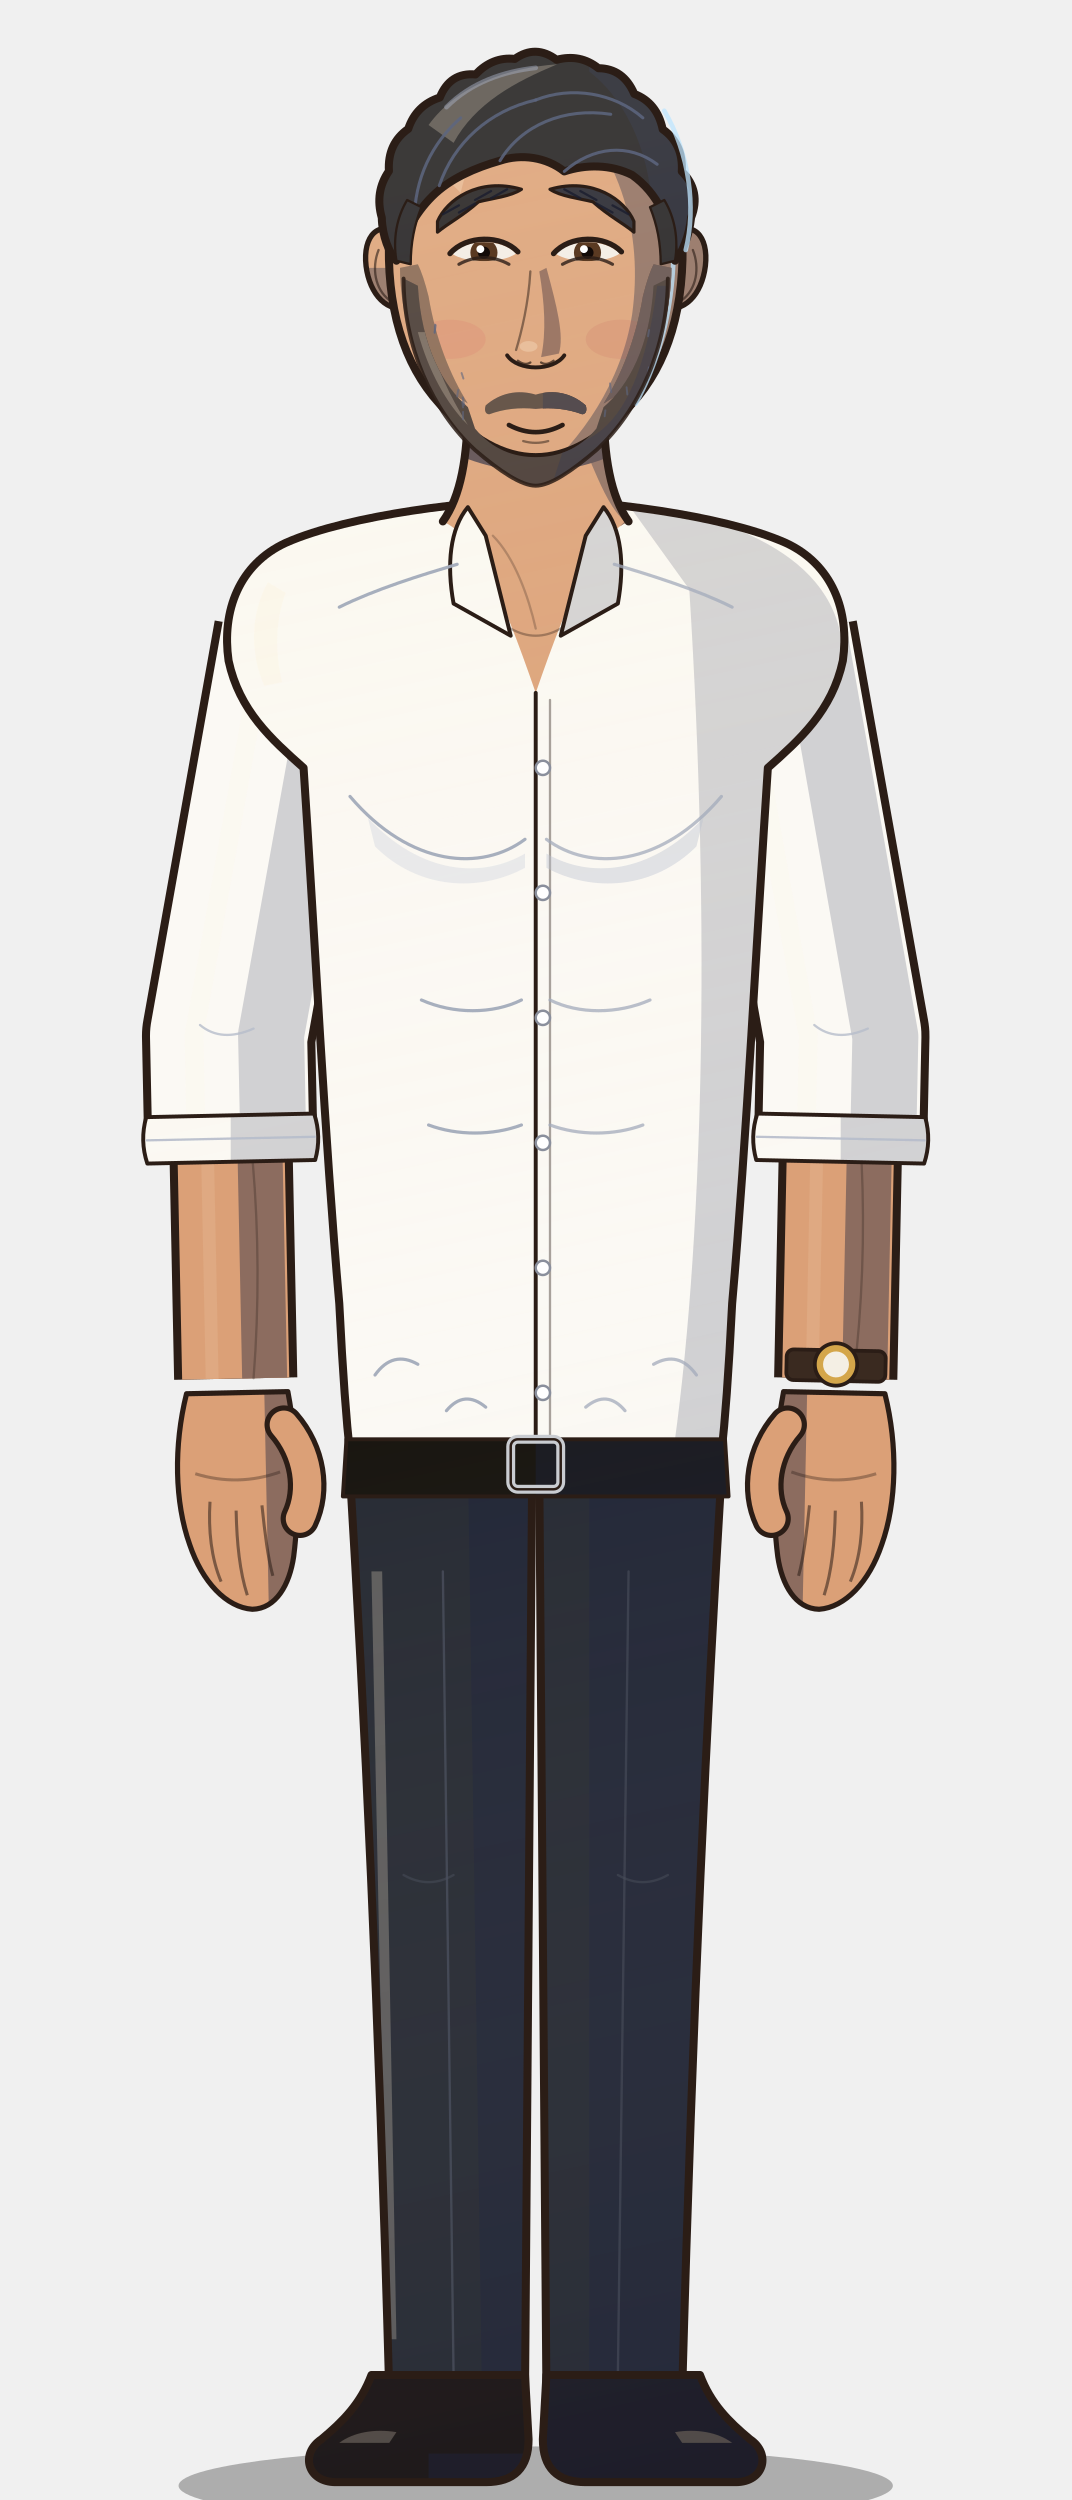
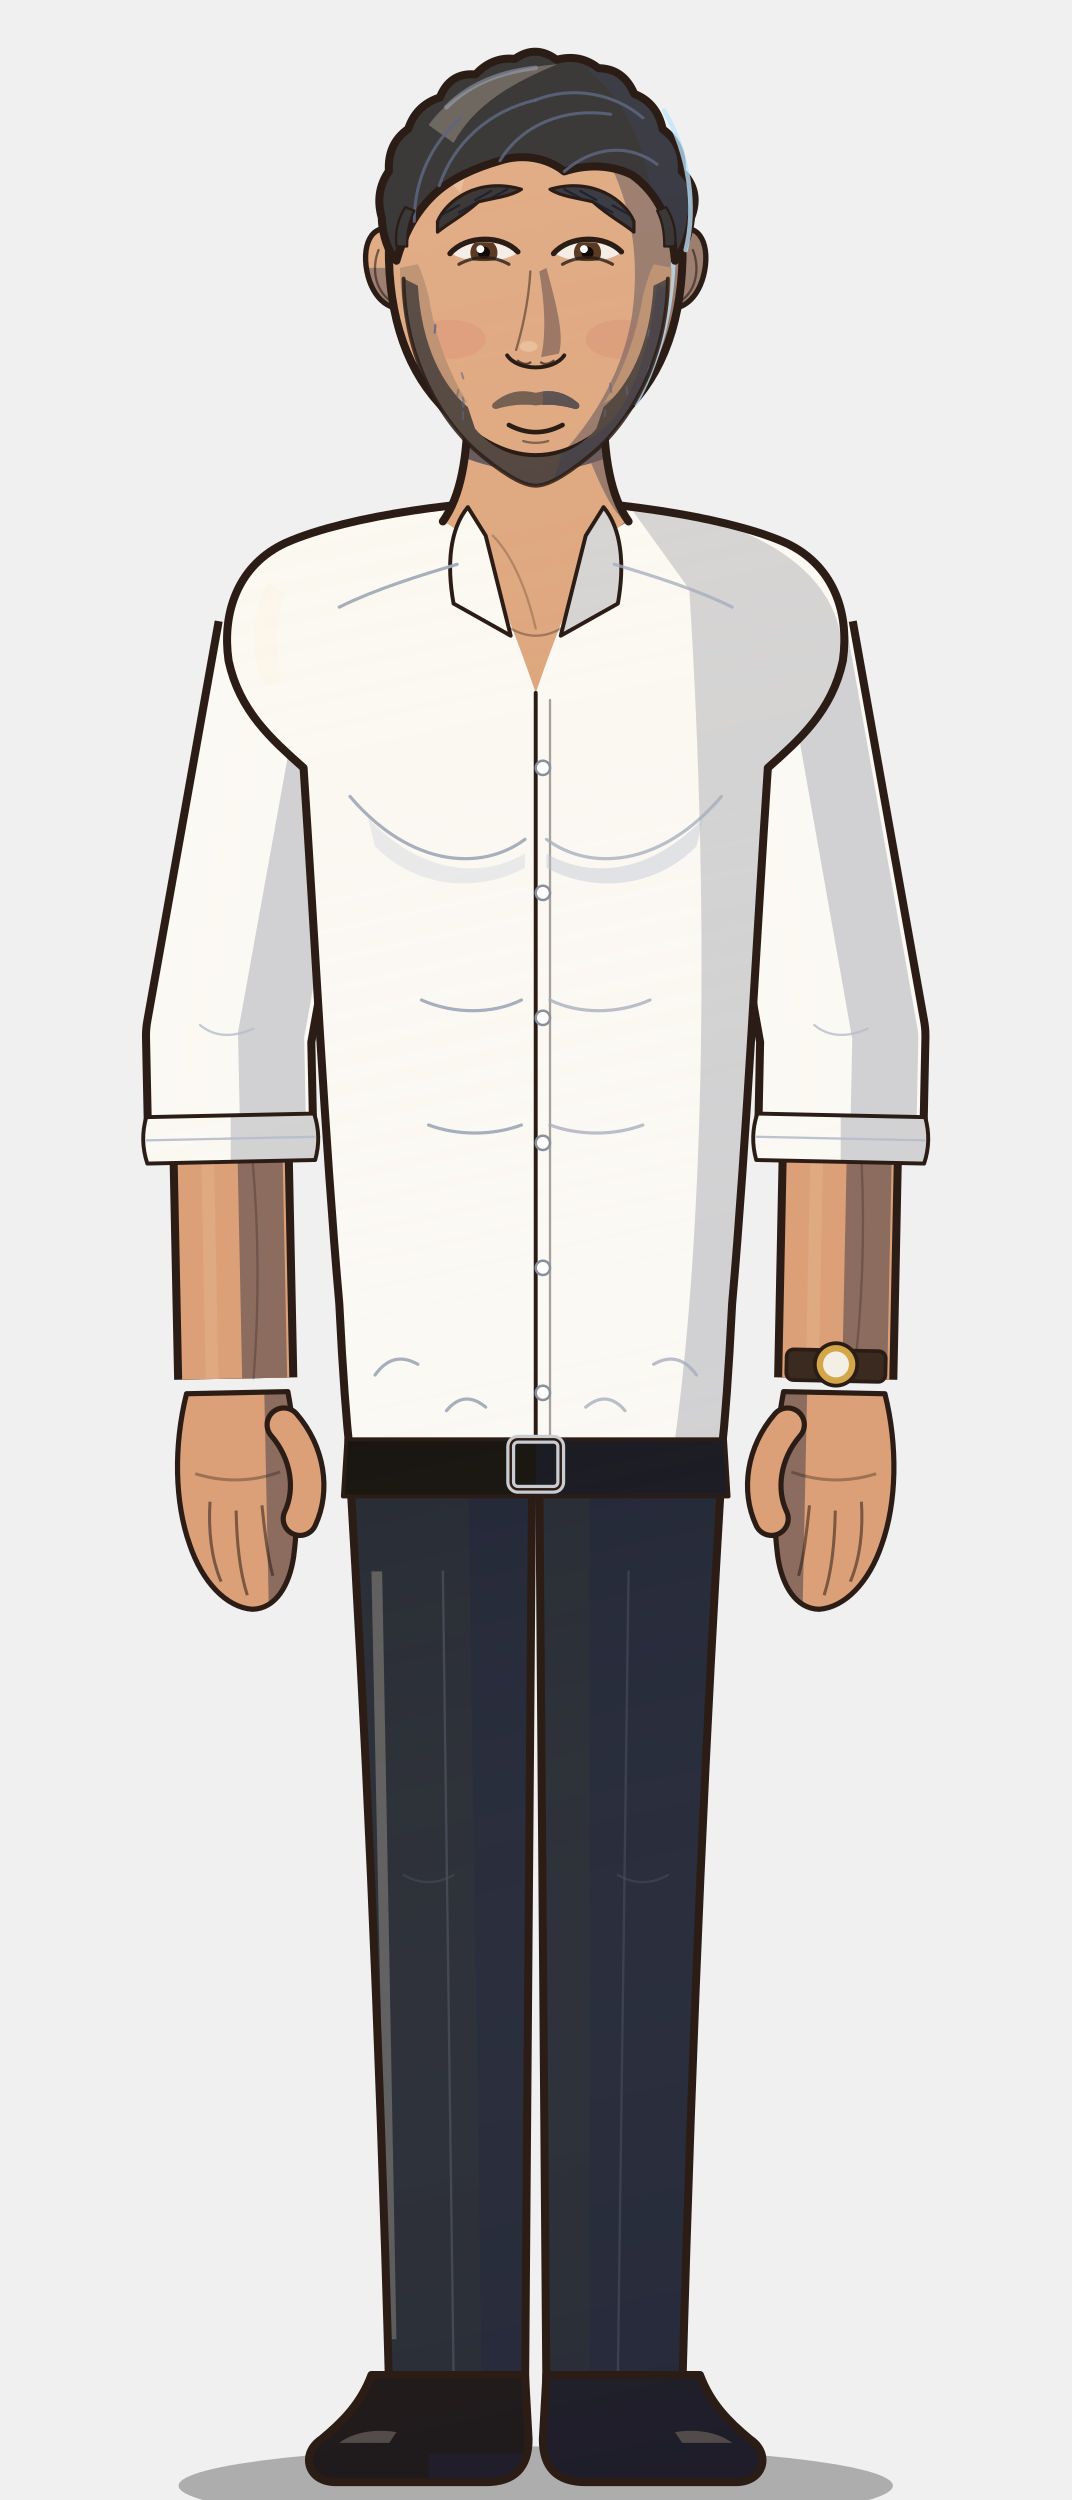
<svg xmlns="http://www.w3.org/2000/svg" viewBox="0 0 600 1400" width="600" height="1400">
  <defs>
    <linearGradient id="form" gradientUnits="userSpaceOnUse" x1="170" y1="120" x2="470" y2="1500">
      <stop offset="0" stop-color="#fff1d6" stop-opacity="0.16" />
      <stop offset="0.45" stop-color="#fff1d6" stop-opacity="0" />
      <stop offset="1" stop-color="#0b1030" stop-opacity="0.18" />
    </linearGradient>
    <clipPath id="c1">
      <path d="M196,826 L298,826 L294,1340 L218,1340 C212,1120 204,960 196,826 Z" />
    </clipPath>
    <clipPath id="c2">
      <path d="M 404,826 L 302,826 L 306,1340 L 382,1340 C 388,1120 396,960 404,826 Z" />
    </clipPath>
    <clipPath id="c3">
      <path d="M208,1330 L294,1330 L296,1366 C296,1382 288,1390 272,1390 L188,1390 C172,1390 168,1374 180,1366 C192,1356 202,1346 208,1330 Z" />
    </clipPath>
    <clipPath id="c4">
      <path d="M 392,1330 L 306,1330 L 304,1366 C 304,1382 312,1390 328,1390 L 412,1390 C 428,1390 432,1374 420,1366 C 408,1356 398,1346 392,1330 Z" />
    </clipPath>
    <clipPath id="c5">
      <path d="M81.9,625.6 Q78.2,638.7 82.5,651.6 L176.5,649.6 Q180.2,636.5 175.9,623.6 Z" />
    </clipPath>
    <clipPath id="c6">
      <path d="M424.1,623.6 Q419.8,636.5 423.5,649.6 L517.5,651.6 Q521.8,638.7 518.1,625.6 Z" />
    </clipPath>
    <clipPath id="c7">
      <path d="M300,280 C266,280 196,288 160,304 C134,316 124,342 128,370 C134,398 152,414 170,430 C176,520 182,640 190,730 C192,770 194,796 196,814 L404,814 C406,796 408,770 410,730 C418,640 424,520 430,430 C448,414 466,398 472,370 C476,342 466,316 440,304 C404,288 334,280 300,280 Z" />
    </clipPath>
    <clipPath id="c8">
      <path d="M262,226 C262,256 258,278 248,292 C266,300 280,330 300,388 C320,330 334,300 352,292 C342,278 338,256 338,226 Z" />
    </clipPath>
    <clipPath id="c9">
      <path d="M262,284 C252,296 250,316 254,338 L286,356 L272,300 Z" />
    </clipPath>
    <clipPath id="c10">
      <path d="M 338,284 C 348,296 350,316 346,338 L 314,356 L 328,300 Z" />
    </clipPath>
    <clipPath id="c11">
      <path d="M194,806 L406,806 L408,838 L192,838 Z" />
    </clipPath>
    <clipPath id="c12">
      <path d="M-21,6 C-27,28 -27,52 -21,70 C-16,86 -6,97 5,98 C15,98 21,88 23,76 C26,56 26,30 22,6 Z" />
    </clipPath>
    <clipPath id="c13">
      <path d="M-21,6 C-27,28 -27,52 -21,70 C-16,86 -6,97 5,98 C15,98 21,88 23,76 C26,56 26,30 22,6 Z" />
    </clipPath>
    <clipPath id="c14">
      <path d="M226,132 C212,122 203,132 205,149 C207,165 217,176 230,172 Z" />
    </clipPath>
    <clipPath id="c15">
      <path d="M 374,132 C 388,122 397,132 395,149 C 393,165 383,176 370,172 Z" />
    </clipPath>
    <clipPath id="c16">
      <path d="M300,50 C352,50 380,86 382,130 C384,172 374,204 354,226 C336,246 318,256 300,256 C282,256 264,246 246,226 C226,204 216,172 218,130 C220,86 248,50 300,50 Z" />
    </clipPath>
    <clipPath id="c17">
      <path d="M213.8,121.9 Q209.7,107.5 217.8,95.8 Q216.9,80.4 228.6,72.2 Q233.0,58.9 246.3,54.6 Q252.0,40.4 266.3,41.7 Q275.8,31.6 288.3,33.0 Q300.0,24.7 311.7,33.5 Q324.9,30.0 335.1,38.2 Q349.1,38.3 355.2,52.6 Q368.0,57.5 371.1,72.4 Q382.7,80.6 381.8,96.0 Q392.8,107.0 387.0,121.9 C386,132 382,142 378,146 C376,124 368,108 354,98 C342,92 328,92 316,96 C306,88 292,86 280,90 C266,94 252,100 242,110 C232,120 226,132 222,146 C218,142 214,132 213.8,121.9 Z" />
    </clipPath>
    <clipPath id="c18">
-       <path d="M222,146 C220,134 222,122 228,112 L236,116 C232,126 230,136 230,148 Z" />
+       <path d="M222,138 C221,130 223,122 227,116 L232,118 C229,124 228,130 228,138 Z" />
    </clipPath>
    <clipPath id="c19">
-       <path d="M 378,146 C 380,134 378,122 372,112 L 364,116 C 368,126 370,136 370,148 Z" />
+       <path d="M 378,138 C 379,130 377,122 373,116 L 368,118 C 371,124 372,130 372,138 Z" />
    </clipPath>
    <clipPath id="c20">
      <path d="M245,124 C250,112 268,99 292,106 C286,110 276,111 268,113 C259,121 251,125 245,130 Z" />
    </clipPath>
    <clipPath id="c21">
      <path d="M 355,124 C 350,112 332,99 308,106 C 314,110 324,111 332,113 C 341,121 349,125 355,130 Z" />
    </clipPath>
    <clipPath id="c22">
      <path d="M253,142 C261,133.5 281,133.5 289,142 C281,147.625 261,147.625 253,142 Z" />
    </clipPath>
    <clipPath id="c23">
      <path d="M311,142 C319,133.5 339,133.5 347,142 C339,147.625 319,147.625 311,142 Z" />
    </clipPath>
    <clipPath id="c24">
      <path d="M224,150 C224,172 230,194 240,212 L262,226 C252,210 244,190 240,166 C238,158 236,152 234,148 Z" />
    </clipPath>
    <clipPath id="c25">
      <path d="M 376,150 C 376,172 370,194 360,212 L 338,226 C 348,210 356,190 360,166 C 362,158 364,152 366,148 Z" />
    </clipPath>
    <clipPath id="c26">
      <path d="M226,156 C226,194 242,230 266,252 C280,264 292,272 300,272 C308,272 320,264 334,252 C358,230 374,194 374,156 L366,160 C364,194 352,216 338,228 L334,240 C324,252 312,256 300,256 C288,256 276,252 266,240 L262,228 C248,216 236,194 234,160 Z" />
    </clipPath>
    <clipPath id="c27">
-       <path d="M272,227 C280,220 290,218 300,221 C310,218 320,220 328,227 C329,230 328,232 326,232 C318,229 309,228 300,229 C291,228 282,229 274,232 C272,232 271,230 272,227 Z" />
+       <path d="M276,226 C284,219 292,218 300,220 C308,218 316,219 324,226 C325,228 324,229 322,229 C315,227 308,226 300,227 C292,226 285,227 278,229 C276,229 275,228 276,226 Z" />
    </clipPath>
  </defs>
  <ellipse cx="300" cy="1392" rx="200" ry="22" fill="#000" opacity="0.28" />
  <path d="M196,826 L298,826 L294,1340 L218,1340 C212,1120 204,960 196,826 Z" fill="#262a33" />
  <g clip-path="url(#c1)">
    <path d="M262,816 L310,816 L304,1348 L270,1348 Z" fill="#212636" />
    <path d="M208,880 L214,880 L222,1310 L217,1310 Z" fill="#676664" opacity="0.85" />
    <rect x="0" y="0" width="600" height="1400" fill="url(#form)" />
  </g>
  <path d="M196,826 L298,826 L294,1340 L218,1340 C212,1120 204,960 196,826 Z" fill="none" stroke="#2b1d16" stroke-width="4.5" stroke-linejoin="round" />
  <path d="M 404,826 L 302,826 L 306,1340 L 382,1340 C 388,1120 396,960 404,826 Z" fill="#262a33" />
  <g clip-path="url(#c2)">
    <path d="M330,816 L420,816 L420,1348 L330,1348 Z" fill="#212636" />
    <rect x="0" y="0" width="600" height="1400" fill="url(#form)" />
  </g>
  <path d="M 404,826 L 302,826 L 306,1340 L 382,1340 C 388,1120 396,960 404,826 Z" fill="none" stroke="#2b1d16" stroke-width="4.5" stroke-linejoin="round" />
  <path d="M248,880 L254,1330" fill="none" stroke="#4a4f5c" stroke-width="1.3" stroke-linecap="round" stroke-linejoin="round" opacity="0.8" />
  <path d="M352,880 L346,1330" fill="none" stroke="#4a4f5c" stroke-width="1.3" stroke-linecap="round" stroke-linejoin="round" opacity="0.6" />
  <path d="M226,1050 q14,8 28,0" fill="none" stroke="#4a4f5c" stroke-width="1.3" stroke-linecap="round" stroke-linejoin="round" opacity="0.5" />
  <path d="M346,1050 q14,8 28,0" fill="none" stroke="#4a4f5c" stroke-width="1.3" stroke-linecap="round" stroke-linejoin="round" opacity="0.5" />
  <path d="M208,1330 L294,1330 L296,1366 C296,1382 288,1390 272,1390 L188,1390 C172,1390 168,1374 180,1366 C192,1356 202,1346 208,1330 Z" fill="#1a1412" />
  <g clip-path="url(#c3)">
    <path d="M240,1374 L300,1374 L300,1398 L240,1398 Z" fill="#1a1923" />
    <path d="M190,1368 C198,1362 210,1360 222,1362 L218,1368 Z" fill="#5f564d" opacity="0.85" />
    <rect x="0" y="0" width="600" height="1400" fill="url(#form)" />
  </g>
  <path d="M208,1330 L294,1330 L296,1366 C296,1382 288,1390 272,1390 L188,1390 C172,1390 168,1374 180,1366 C192,1356 202,1346 208,1330 Z" fill="none" stroke="#2b1d16" stroke-width="4.5" stroke-linejoin="round" />
  <path d="M 392,1330 L 306,1330 L 304,1366 C 304,1382 312,1390 328,1390 L 412,1390 C 428,1390 432,1374 420,1366 C 408,1356 398,1346 392,1330 Z" fill="#1a1412" />
  <g clip-path="url(#c4)">
    <path d="M300,1318 L440,1318 L440,1398 L300,1398 Z" fill="#1a1923" />
    <path d="M 410,1368 C 402,1362 390,1360 378,1362 L 382,1368 Z" fill="#5f564d" opacity="0.85" />
    <rect x="0" y="0" width="600" height="1400" fill="url(#form)" />
  </g>
  <path d="M 392,1330 L 306,1330 L 304,1366 C 304,1382 312,1390 328,1390 L 412,1390 C 428,1390 432,1374 420,1366 C 408,1356 398,1346 392,1330 Z" fill="none" stroke="#2b1d16" stroke-width="4.5" stroke-linejoin="round" />
  <path d="M129.5,650.6 L132.0,772.0" fill="none" stroke="#2b1d16" stroke-width="69.0" stroke-linecap="butt" stroke-linejoin="round" />
  <path d="M129.5,650.6 L132.0,772.0" fill="none" stroke="#dba077" stroke-width="60" stroke-linecap="butt" stroke-linejoin="round" />
  <path d="M145.7,650.3 L148.2,771.7" fill="none" stroke="#8c6c5f" stroke-width="25.2" stroke-linecap="butt" stroke-linejoin="round" />
  <path d="M116.3,650.6 L118.8,772.0" fill="none" stroke="#e1af88" stroke-width="7.2" stroke-linecap="butt" opacity="0.6" />
  <path d="M141.5,650.3 Q146.7,711.0 142.0,771.8" fill="none" stroke="#2b1d16" stroke-width="1.3" stroke-linecap="round" stroke-linejoin="round" opacity="0.3" />
  <path d="M168.0,356.0 L128.0,580.0 L129.2,637.6" fill="none" stroke="#2b1d16" stroke-width="97.0" stroke-linecap="butt" stroke-linejoin="round" />
  <path d="M168.0,356.0 L128.0,580.0 L129.2,637.6" fill="none" stroke="#fbf9f4" stroke-width="88" stroke-linecap="butt" stroke-linejoin="round" />
  <path d="M191.4,360.2 L151.8,579.5 L153.0,637.1" fill="none" stroke="#d1d1d3" stroke-width="36.96" stroke-linecap="butt" stroke-linejoin="round" />
  <path d="M148.6,356.0 L108.6,580.0 L109.8,637.6" fill="none" stroke="#fcf8ef" stroke-width="10.56" stroke-linecap="butt" opacity="0.6" />
  <path d="M81.9,625.6 Q78.2,638.7 82.5,651.6 L176.5,649.6 Q180.2,636.5 175.9,623.6 Z" fill="#fbf9f4" />
  <g clip-path="url(#c5)">
    <path d="M129.2,577.6 L209.2,577.6 L209.2,697.6 L129.2,697.6 Z" fill="#d1d1d3" />
    <rect x="0" y="0" width="600" height="1400" fill="url(#form)" />
  </g>
  <path d="M81.9,625.6 Q78.2,638.7 82.5,651.6 L176.5,649.6 Q180.2,636.5 175.9,623.6 Z" fill="none" stroke="#2b1d16" stroke-width="2.2" stroke-linejoin="round" />
  <path d="M82.2,638.6 L176.2,636.6" fill="none" stroke="#b6bdcb" stroke-width="1.3" stroke-linecap="round" stroke-linejoin="round" opacity="0.9" />
  <path d="M112,574 q12,10 30,2" fill="none" stroke="#b6bdcb" stroke-width="1.3" stroke-linecap="round" stroke-linejoin="round" opacity="0.8" />
  <path d="M470.5,650.6 L468.0,772.0" fill="none" stroke="#2b1d16" stroke-width="69.0" stroke-linecap="butt" stroke-linejoin="round" />
  <path d="M470.5,650.6 L468.0,772.0" fill="none" stroke="#dba077" stroke-width="60" stroke-linecap="butt" stroke-linejoin="round" />
  <path d="M486.7,650.9 L484.2,772.3" fill="none" stroke="#8c6c5f" stroke-width="25.2" stroke-linecap="butt" stroke-linejoin="round" />
  <path d="M457.3,650.6 L454.8,772.0" fill="none" stroke="#e1af88" stroke-width="7.2" stroke-linecap="butt" opacity="0.6" />
  <path d="M482.5,650.8 Q485.3,711.6 478.0,772.2" fill="none" stroke="#2b1d16" stroke-width="1.3" stroke-linecap="round" stroke-linejoin="round" opacity="0.3" />
  <path d="M432.0,356.0 L472.0,580.0 L470.8,637.6" fill="none" stroke="#2b1d16" stroke-width="97.0" stroke-linecap="butt" stroke-linejoin="round" />
  <path d="M432.0,356.0 L472.0,580.0 L470.8,637.6" fill="none" stroke="#fbf9f4" stroke-width="88" stroke-linecap="butt" stroke-linejoin="round" />
  <path d="M455.4,351.8 L495.8,580.5 L494.6,638.1" fill="none" stroke="#d1d1d3" stroke-width="36.96" stroke-linecap="butt" stroke-linejoin="round" />
  <path d="M412.6,356.0 L452.6,580.0 L451.4,637.6" fill="none" stroke="#fcf8ef" stroke-width="10.56" stroke-linecap="butt" opacity="0.6" />
  <path d="M424.1,623.6 Q419.8,636.5 423.5,649.6 L517.5,651.6 Q521.8,638.7 518.1,625.6 Z" fill="#fbf9f4" />
  <g clip-path="url(#c6)">
    <path d="M470.8,577.6 L550.8,577.6 L550.8,697.6 L470.8,697.6 Z" fill="#d1d1d3" />
    <rect x="0" y="0" width="600" height="1400" fill="url(#form)" />
  </g>
  <path d="M424.1,623.6 Q419.8,636.5 423.5,649.6 L517.5,651.6 Q521.8,638.7 518.1,625.6 Z" fill="none" stroke="#2b1d16" stroke-width="2.2" stroke-linejoin="round" />
  <path d="M423.8,636.6 L517.8,638.6" fill="none" stroke="#b6bdcb" stroke-width="1.3" stroke-linecap="round" stroke-linejoin="round" opacity="0.9" />
  <path d="M456,574 q12,10 30,2" fill="none" stroke="#b6bdcb" stroke-width="1.3" stroke-linecap="round" stroke-linejoin="round" opacity="0.8" />
  <path d="M300,280 C266,280 196,288 160,304 C134,316 124,342 128,370 C134,398 152,414 170,430 C176,520 182,640 190,730 C192,770 194,796 196,814 L404,814 C406,796 408,770 410,730 C418,640 424,520 430,430 C448,414 466,398 472,370 C476,342 466,316 440,304 C404,288 334,280 300,280 Z" fill="#fbf9f4" />
  <g clip-path="url(#c7)">
    <path d="M350,280 C410,290 474,312 472,372 C462,406 440,424 430,444 L412,820 L376,820 C394,700 398,520 386,330 Z" fill="#d1d1d3" />
    <path d="M150,326 C140,344 140,366 148,384 L158,382 C154,366 154,348 160,332 Z" fill="#fcf7eb" opacity="0.85" />
    <rect x="0" y="0" width="600" height="1400" fill="url(#form)" />
  </g>
  <path d="M300,280 C266,280 196,288 160,304 C134,316 124,342 128,370 C134,398 152,414 170,430 C176,520 182,640 190,730 C192,770 194,796 196,814 L404,814 C406,796 408,770 410,730 C418,640 424,520 430,430 C448,414 466,398 472,370 C476,342 466,316 440,304 C404,288 334,280 300,280 Z" fill="none" stroke="#2b1d16" stroke-width="4.5" stroke-linejoin="round" />
  <path d="M262,226 C262,256 258,278 248,292 C266,300 280,330 300,388 C320,330 334,300 352,292 C342,278 338,256 338,226 Z" fill="#dba077" />
  <g clip-path="url(#c8)">
    <path d="M312,220 C330,250 336,280 350,292 C334,306 320,340 300,392 L360,392 L360,220 Z" fill="#8c6c5f" />
    <path d="M250,222 L350,222 L350,252 Q300,276 250,252 Z" fill="#57484d" />
    <rect x="0" y="0" width="600" height="1400" fill="url(#form)" />
  </g>
  <path d="M262,226 C262,256 258,278 248,292" fill="none" stroke="#2b1d16" stroke-width="4.5" stroke-linecap="round" stroke-linejoin="round" opacity="1.0" />
  <path d="M338,226 C338,256 342,278 352,292" fill="none" stroke="#2b1d16" stroke-width="4.5" stroke-linecap="round" stroke-linejoin="round" opacity="1.0" />
  <path d="M276,300 C288,312 296,334 300,352" fill="none" stroke="#2b1d16" stroke-width="1.3" stroke-linecap="round" stroke-linejoin="round" opacity="0.25" />
  <path d="M286,352 Q300,360 314,352" fill="none" stroke="#2b1d16" stroke-width="1.3" stroke-linecap="round" stroke-linejoin="round" opacity="0.35" />
  <path d="M262,284 C252,296 250,316 254,338 L286,356 L272,300 Z" fill="#fbf9f4" />
  <g clip-path="url(#c9)">
    <rect x="0" y="0" width="600" height="1400" fill="url(#form)" />
  </g>
  <path d="M262,284 C252,296 250,316 254,338 L286,356 L272,300 Z" fill="none" stroke="#2b1d16" stroke-width="2.2" stroke-linejoin="round" />
  <path d="M 338,284 C 348,296 350,316 346,338 L 314,356 L 328,300 Z" fill="#fbf9f4" />
  <g clip-path="url(#c10)">
    <path d="M300,280 L360,280 L360,360 L300,360 Z" fill="#d1d1d3" />
    <rect x="0" y="0" width="600" height="1400" fill="url(#form)" />
  </g>
  <path d="M 338,284 C 348,296 350,316 346,338 L 314,356 L 328,300 Z" fill="none" stroke="#2b1d16" stroke-width="2.2" stroke-linejoin="round" />
  <path d="M300,388 L300,806" fill="none" stroke="#2b1d16" stroke-width="2.2" stroke-linecap="round" stroke-linejoin="round" opacity="1.0" />
  <path d="M308,392 L308,806" fill="none" stroke="#2b1d16" stroke-width="1.3" stroke-linecap="round" stroke-linejoin="round" opacity="0.4" />
  <circle cx="304" cy="430" r="4" fill="#ffffff" stroke="#8a8f9c" stroke-width="1.4" />
  <circle cx="304" cy="500" r="4" fill="#ffffff" stroke="#8a8f9c" stroke-width="1.4" />
  <circle cx="304" cy="570" r="4" fill="#ffffff" stroke="#8a8f9c" stroke-width="1.4" />
  <circle cx="304" cy="640" r="4" fill="#ffffff" stroke="#8a8f9c" stroke-width="1.4" />
  <circle cx="304" cy="710" r="4" fill="#ffffff" stroke="#8a8f9c" stroke-width="1.4" />
  <circle cx="304" cy="780" r="4" fill="#ffffff" stroke="#8a8f9c" stroke-width="1.4" />
  <path d="M196,446 C230,486 270,488 294,470" fill="none" stroke="#a3abbb" stroke-width="1.8" stroke-linecap="round" stroke-linejoin="round" opacity="0.95" />
  <path d="M 404,446 C 370,486 330,488 306,470" fill="none" stroke="#a3abbb" stroke-width="1.8" stroke-linecap="round" stroke-linejoin="round" opacity="0.75" />
  <path d="M236,560 C254,568 276,568 292,560" fill="none" stroke="#a3abbb" stroke-width="1.8" stroke-linecap="round" stroke-linejoin="round" opacity="0.95" />
  <path d="M 364,560 C 346,568 324,568 308,560" fill="none" stroke="#a3abbb" stroke-width="1.8" stroke-linecap="round" stroke-linejoin="round" opacity="0.75" />
  <path d="M240,630 C256,636 276,636 292,630" fill="none" stroke="#a3abbb" stroke-width="1.8" stroke-linecap="round" stroke-linejoin="round" opacity="0.95" />
  <path d="M 360,630 C 344,636 324,636 308,630" fill="none" stroke="#a3abbb" stroke-width="1.8" stroke-linecap="round" stroke-linejoin="round" opacity="0.75" />
  <path d="M210,770 Q220,756 234,764" fill="none" stroke="#a3abbb" stroke-width="1.8" stroke-linecap="round" stroke-linejoin="round" opacity="0.95" />
  <path d="M 390,770 Q 380,756 366,764" fill="none" stroke="#a3abbb" stroke-width="1.8" stroke-linecap="round" stroke-linejoin="round" opacity="0.75" />
  <path d="M250,790 Q260,778 272,788" fill="none" stroke="#a3abbb" stroke-width="1.8" stroke-linecap="round" stroke-linejoin="round" opacity="0.95" />
  <path d="M 350,790 Q 340,778 328,788" fill="none" stroke="#a3abbb" stroke-width="1.8" stroke-linecap="round" stroke-linejoin="round" opacity="0.75" />
  <path d="M190,340 C210,330 236,322 256,316" fill="none" stroke="#a3abbb" stroke-width="1.8" stroke-linecap="round" stroke-linejoin="round" opacity="0.95" />
  <path d="M 410,340 C 390,330 364,322 344,316" fill="none" stroke="#a3abbb" stroke-width="1.8" stroke-linecap="round" stroke-linejoin="round" opacity="0.75" />
  <path d="M206,458 C236,490 270,492 294,478 L294,486 C268,500 234,498 210,474 Z" fill="#c9cfdb" opacity="0.35" />
  <path d="M394,458 C364,490 330,492 306,478 L306,486 C332,500 366,498 390,474 Z" fill="#b9c0cf" opacity="0.4" />
  <path d="M194,806 L406,806 L408,838 L192,838 Z" fill="#17140f" />
  <g clip-path="url(#c11)">
    <path d="M300,800 L420,800 L420,840 L300,840 Z" fill="#181921" />
    <rect x="0" y="0" width="600" height="1400" fill="url(#form)" />
  </g>
  <path d="M194,806 L406,806 L408,838 L192,838 Z" fill="none" stroke="#2b1d16" stroke-width="2.2" stroke-linejoin="round" />
  <rect x="286" y="806" width="28" height="28" rx="4" fill="none" stroke="#c9ccd1" stroke-width="5" />
  <rect x="286" y="806" width="28" height="28" rx="4" fill="none" stroke="#2b1d16" stroke-width="1.4" />
  <g transform="translate(132.0,772.0) rotate(-1.2)">
    <g transform="scale(1.32,1.32)">
      <path d="M-21,6 C-27,28 -27,52 -21,70 C-16,86 -6,97 5,98 C15,98 21,88 23,76 C26,56 26,30 22,6 Z" fill="#dba077" />
      <g clip-path="url(#c12)">
        <path d="M12,-10 L40,-10 L40,120 L12,120 Z" fill="#8c6c5f" />
      </g>
      <path d="M-21,6 C-27,28 -27,52 -21,70 C-16,86 -6,97 5,98 C15,98 21,88 23,76 C26,56 26,30 22,6 Z" fill="none" stroke="#2b1d16" stroke-width="2.2" stroke-linejoin="round" />
      <path d="M-12,52 C-13,64 -12,76 -8,86 M-1,56 C-1,70 0,82 3,92 M10,54 C11,66 12,76 14,84" stroke="#2b1d16" stroke-width="1.3" fill="none" opacity="0.55" />
      <path d="M-18,40 Q0,46 18,40" stroke="#2b1d16" stroke-width="1.3" fill="none" opacity="0.35" />
      <path d="M20,20 C30,32 32,48 26,60" fill="none" stroke="#2b1d16" stroke-width="16.4" stroke-linecap="round" />
      <path d="M20,20 C30,32 32,48 26,60" fill="none" stroke="#dba077" stroke-width="12" stroke-linecap="round" />
    </g>
  </g>
  <g transform="translate(468.0,772.0) rotate(1.2)">
    <g transform="scale(-1.32,1.32)">
      <path d="M-21,6 C-27,28 -27,52 -21,70 C-16,86 -6,97 5,98 C15,98 21,88 23,76 C26,56 26,30 22,6 Z" fill="#dba077" />
      <g clip-path="url(#c13)">
        <path d="M12,-10 L40,-10 L40,120 L12,120 Z" fill="#8c6c5f" />
      </g>
      <path d="M-21,6 C-27,28 -27,52 -21,70 C-16,86 -6,97 5,98 C15,98 21,88 23,76 C26,56 26,30 22,6 Z" fill="none" stroke="#2b1d16" stroke-width="2.2" stroke-linejoin="round" />
      <path d="M-12,52 C-13,64 -12,76 -8,86 M-1,56 C-1,70 0,82 3,92 M10,54 C11,66 12,76 14,84" stroke="#2b1d16" stroke-width="1.3" fill="none" opacity="0.55" />
      <path d="M-18,40 Q0,46 18,40" stroke="#2b1d16" stroke-width="1.3" fill="none" opacity="0.35" />
      <path d="M20,20 C30,32 32,48 26,60" fill="none" stroke="#2b1d16" stroke-width="16.4" stroke-linecap="round" />
      <path d="M20,20 C30,32 32,48 26,60" fill="none" stroke="#dba077" stroke-width="12" stroke-linecap="round" />
      <rect x="-21" y="-12" width="42" height="13" rx="3" fill="#3a2a20" stroke="#2b1d16" stroke-width="1.6" />
      <circle cx="0" cy="-6" r="9" fill="#d4a64a" stroke="#2b1d16" stroke-width="1.6" />
      <circle cx="0" cy="-6" r="5.5" fill="#f4efe4" />
    </g>
  </g>
  <path d="M226,132 C212,122 203,132 205,149 C207,165 217,176 230,172 Z" fill="#dba077" />
  <g clip-path="url(#c14)">
    <path d="M190,150 L240,150 L240,190 L190,190 Z" fill="#8c6c5f" />
    <rect x="0" y="0" width="600" height="1400" fill="url(#form)" />
  </g>
  <path d="M226,132 C212,122 203,132 205,149 C207,165 217,176 230,172 Z" fill="none" stroke="#2b1d16" stroke-width="3.0" stroke-linejoin="round" />
  <path d="M 374,132 C 388,122 397,132 395,149 C 393,165 383,176 370,172 Z" fill="#dba077" />
  <g clip-path="url(#c15)">
    <path d="M360,110 L410,110 L410,190 L360,190 Z" fill="#8c6c5f" />
    <rect x="0" y="0" width="600" height="1400" fill="url(#form)" />
  </g>
  <path d="M 374,132 C 388,122 397,132 395,149 C 393,165 383,176 370,172 Z" fill="none" stroke="#2b1d16" stroke-width="3.0" stroke-linejoin="round" />
  <path d="M212,140 C208,150 210,162 218,168" fill="none" stroke="#2b1d16" stroke-width="1.3" stroke-linecap="round" stroke-linejoin="round" opacity="0.6" />
  <path d="M388,140 C392,150 390,162 382,168" fill="none" stroke="#2b1d16" stroke-width="1.3" stroke-linecap="round" stroke-linejoin="round" opacity="0.6" />
  <path d="M300,50 C352,50 380,86 382,130 C384,172 374,204 354,226 C336,246 318,256 300,256 C282,256 264,246 246,226 C226,204 216,172 218,130 C220,86 248,50 300,50 Z" fill="#dba077" />
  <g clip-path="url(#c16)">
    <path d="M300,40 C356,46 386,86 384,130 C384,174 372,210 352,232 C334,254 316,266 300,268 C326,246 348,214 354,176 C360,132 350,82 300,40 Z" fill="#8c6c5f" />
    <path d="M246,96 C252,78 266,66 284,62 C270,74 262,90 258,108 Z" fill="#e6b894" opacity="0.85" />
    <rect x="0" y="0" width="600" height="1400" fill="url(#form)" />
  </g>
  <path d="M300,50 C352,50 380,86 382,130 C384,172 374,204 354,226 C336,246 318,256 300,256 C282,256 264,246 246,226 C226,204 216,172 218,130 C220,86 248,50 300,50 Z" fill="none" stroke="#2b1d16" stroke-width="4.5" stroke-linejoin="round" />
  <path d="M372,96 C382,136 378,186 356,226" fill="none" stroke="#bfe6ff" stroke-width="2.6" stroke-linecap="round" opacity="0.75" />
  <ellipse cx="252" cy="190" rx="20" ry="11" fill="#d9706a" opacity="0.18" />
  <ellipse cx="348" cy="190" rx="20" ry="11" fill="#c0605e" opacity="0.15" />
  <path d="M213.8,121.9 Q209.7,107.5 217.8,95.8 Q216.9,80.4 228.6,72.2 Q233.0,58.9 246.3,54.6 Q252.0,40.4 266.3,41.7 Q275.8,31.6 288.3,33.0 Q300.0,24.7 311.7,33.5 Q324.9,30.0 335.1,38.2 Q349.1,38.3 355.2,52.6 Q368.0,57.5 371.1,72.4 Q382.7,80.6 381.8,96.0 Q392.8,107.0 387.0,121.9 C386,132 382,142 378,146 C376,124 368,108 354,98 C342,92 328,92 316,96 C306,88 292,86 280,90 C266,94 252,100 242,110 C232,120 226,132 222,146 C218,142 214,132 213.8,121.9 Z" fill="#17171c" />
  <g clip-path="url(#c17)">
    <path d="M330,26 C374,40 396,90 384,148 L364,148 C370,104 358,62 330,40 Z" fill="#181b2a" />
    <path d="M240,70 C256,48 284,38 312,36 C288,46 266,58 254,80 Z" fill="#5d5854" opacity="0.85" />
    <rect x="0" y="0" width="600" height="1400" fill="url(#form)" />
  </g>
  <path d="M213.8,121.9 Q209.7,107.5 217.8,95.8 Q216.9,80.4 228.6,72.2 Q233.0,58.9 246.3,54.6 Q252.0,40.4 266.3,41.7 Q275.8,31.6 288.3,33.0 Q300.0,24.7 311.7,33.5 Q324.9,30.0 335.1,38.2 Q349.1,38.3 355.2,52.6 Q368.0,57.5 371.1,72.4 Q382.7,80.6 381.8,96.0 Q392.8,107.0 387.0,121.9 C386,132 382,142 378,146 C376,124 368,108 354,98 C342,92 328,92 316,96 C306,88 292,86 280,90 C266,94 252,100 242,110 C232,120 226,132 222,146 C218,142 214,132 213.8,121.9 Z" fill="none" stroke="#2b1d16" stroke-width="4.5" stroke-linejoin="round" />
  <path d="M372,62 C386,86 390,116 384,140" fill="none" stroke="#bfe6ff" stroke-width="2.6" stroke-linecap="round" opacity="0.75" />
  <path d="M246,104 C254,80 274,62 300,56" fill="none" stroke="#5d6680" stroke-width="1.7" stroke-linecap="round" stroke-linejoin="round" opacity="0.85" />
  <path d="M280,90 C292,70 316,60 342,64" fill="none" stroke="#5d6680" stroke-width="1.7" stroke-linecap="round" stroke-linejoin="round" opacity="0.85" />
  <path d="M316,96 C332,82 352,80 368,92" fill="none" stroke="#5d6680" stroke-width="1.7" stroke-linecap="round" stroke-linejoin="round" opacity="0.85" />
  <path d="M232,124 C232,100 242,80 258,66" fill="none" stroke="#5d6680" stroke-width="1.7" stroke-linecap="round" stroke-linejoin="round" opacity="0.85" />
  <path d="M300,56 C320,48 344,52 360,66" fill="none" stroke="#5d6680" stroke-width="1.7" stroke-linecap="round" stroke-linejoin="round" opacity="0.85" />
  <path d="M250,60 C264,46 282,40 300,38" fill="none" stroke="#a3abc0" stroke-width="2.6" stroke-linecap="round" stroke-linejoin="round" opacity="0.5" />
-   <path d="M222,146 C220,134 222,122 228,112 L236,116 C232,126 230,136 230,148 Z" fill="#17171c" />
+   <path d="M222,138 C221,130 223,122 227,116 L232,118 C229,124 228,130 228,138 Z" fill="#17171c" />
  <g clip-path="url(#c18)">
    <rect x="0" y="0" width="600" height="1400" fill="url(#form)" />
  </g>
-   <path d="M222,146 C220,134 222,122 228,112 L236,116 C232,126 230,136 230,148 Z" fill="none" stroke="#2b1d16" stroke-width="1.3" stroke-linejoin="round" />
-   <path d="M 378,146 C 380,134 378,122 372,112 L 364,116 C 368,126 370,136 370,148 Z" fill="#17171c" />
+   <path d="M222,138 C221,130 223,122 227,116 L232,118 C229,124 228,130 228,138 Z" fill="none" stroke="#2b1d16" stroke-width="1.3" stroke-linejoin="round" />
+   <path d="M 378,138 C 379,130 377,122 373,116 L 368,118 C 371,124 372,130 372,138 Z" fill="#17171c" />
  <g clip-path="url(#c19)">
    <rect x="0" y="0" width="600" height="1400" fill="url(#form)" />
  </g>
-   <path d="M 378,146 C 380,134 378,122 372,112 L 364,116 C 368,126 370,136 370,148 Z" fill="none" stroke="#2b1d16" stroke-width="1.3" stroke-linejoin="round" />
+   <path d="M 378,138 C 379,130 377,122 373,116 L 368,118 C 371,124 372,130 372,138 Z" fill="none" stroke="#2b1d16" stroke-width="1.3" stroke-linejoin="round" />
  <path d="M245,124 C250,112 268,99 292,106 C286,110 276,111 268,113 C259,121 251,125 245,130 Z" fill="#18171a" />
  <g clip-path="url(#c20)">
    <rect x="0" y="0" width="600" height="1400" fill="url(#form)" />
  </g>
  <path d="M245,124 C250,112 268,99 292,106 C286,110 276,111 268,113 C259,121 251,125 245,130 Z" fill="none" stroke="#2b1d16" stroke-width="1.8" stroke-linejoin="round" />
  <path d="M 355,124 C 350,112 332,99 308,106 C 314,110 324,111 332,113 C 341,121 349,125 355,130 Z" fill="#18171a" />
  <g clip-path="url(#c21)">
    <path d="M300,90 L360,90 L360,130 L300,130 Z" fill="#191b28" />
    <rect x="0" y="0" width="600" height="1400" fill="url(#form)" />
  </g>
  <path d="M 355,124 C 350,112 332,99 308,106 C 314,110 324,111 332,113 C 341,121 349,125 355,130 Z" fill="none" stroke="#2b1d16" stroke-width="1.8" stroke-linejoin="round" />
  <path d="M248,120 l9,-5" fill="none" stroke="#1a1d2e" stroke-width="1.3" stroke-linecap="round" stroke-linejoin="round" opacity="0.8" />
  <path d="M257,119 l9,-5" fill="none" stroke="#1a1d2e" stroke-width="1.3" stroke-linecap="round" stroke-linejoin="round" opacity="0.8" />
  <path d="M266,112 l9,-5" fill="none" stroke="#1a1d2e" stroke-width="1.3" stroke-linecap="round" stroke-linejoin="round" opacity="0.8" />
  <path d="M275,111 l9,-5" fill="none" stroke="#1a1d2e" stroke-width="1.3" stroke-linecap="round" stroke-linejoin="round" opacity="0.8" />
  <path d="M352,120 l-9,-5" fill="none" stroke="#1a1d2e" stroke-width="1.3" stroke-linecap="round" stroke-linejoin="round" opacity="0.8" />
  <path d="M343,119 l-9,-5" fill="none" stroke="#1a1d2e" stroke-width="1.3" stroke-linecap="round" stroke-linejoin="round" opacity="0.8" />
  <path d="M334,112 l-9,-5" fill="none" stroke="#1a1d2e" stroke-width="1.3" stroke-linecap="round" stroke-linejoin="round" opacity="0.8" />
  <path d="M325,111 l-9,-5" fill="none" stroke="#1a1d2e" stroke-width="1.3" stroke-linecap="round" stroke-linejoin="round" opacity="0.8" />
  <path d="M253,142 C261,133.5 281,133.5 289,142 C281,147.625 261,147.625 253,142 Z" fill="#f4eee6" />
  <g clip-path="url(#c22)">
    <circle cx="271" cy="141.5" r="7.6" fill="#5a3a22" />
    <circle cx="271" cy="141.5" r="3.4" fill="#120a07" />
    <circle cx="269" cy="139.5" r="2.2" fill="#fff" />
    <path d="M251,130 L291,130 L291,135.5 L251,135.5 Z" fill="#000" opacity="0.18" />
  </g>
  <path d="M252,142 C261,131.5 281,131.5 290,141" fill="none" stroke="#2b1d16" stroke-width="3.0" stroke-linecap="round" stroke-linejoin="round" opacity="1.0" />
  <path d="M257,148 C266,143 276,143 285,148" fill="none" stroke="#2b1d16" stroke-width="1.8" stroke-linecap="round" stroke-linejoin="round" opacity="0.8" />
  <path d="M311,142 C319,133.5 339,133.5 347,142 C339,147.625 319,147.625 311,142 Z" fill="#f4eee6" />
  <g clip-path="url(#c23)">
    <circle cx="329" cy="141.5" r="7.6" fill="#5a3a22" />
    <circle cx="329" cy="141.5" r="3.4" fill="#120a07" />
    <circle cx="327" cy="139.5" r="2.2" fill="#fff" />
    <path d="M309,130 L349,130 L349,135.5 L309,135.5 Z" fill="#000" opacity="0.18" />
  </g>
  <path d="M310,142 C319,131.5 339,131.5 348,141" fill="none" stroke="#2b1d16" stroke-width="3.0" stroke-linecap="round" stroke-linejoin="round" opacity="1.0" />
  <path d="M315,148 C324,143 334,143 343,148" fill="none" stroke="#2b1d16" stroke-width="1.8" stroke-linecap="round" stroke-linejoin="round" opacity="0.8" />
  <path d="M306,150 C312,172 316,188 313,198 L303,200 C306,186 305,170 302,152 Z" fill="#8c6c5f" opacity="0.8" />
  <path d="M297,152 C296,170 292,186 289,196" fill="none" stroke="#2b1d16" stroke-width="1.3" stroke-linecap="round" stroke-linejoin="round" opacity="0.5" />
  <path d="M284,199 C290,208 310,208 316,199" fill="none" stroke="#2b1d16" stroke-width="2.2" stroke-linecap="round" stroke-linejoin="round" opacity="1.0" />
  <path d="M290,202 q4,3 7,1 M310,202 q-4,3 -7,1" fill="none" stroke="#2b1d16" stroke-width="1.3" stroke-linecap="round" stroke-linejoin="round" opacity="0.7" />
  <ellipse cx="296" cy="194" rx="5" ry="3" fill="#ebc4a2" opacity="0.8" />
  <path d="M285,238 Q300,246 315,238" fill="none" stroke="#2b1d16" stroke-width="2.6" stroke-linecap="round" stroke-linejoin="round" opacity="1.0" />
  <path d="M293,247 Q300,249 307,247" fill="none" stroke="#2b1d16" stroke-width="1.3" stroke-linecap="round" stroke-linejoin="round" opacity="0.5" />
-   <path d="M224,150 C224,172 230,194 240,212 L262,226 C252,210 244,190 240,166 C238,158 236,152 234,148 Z" fill="#83624e" />
+   <path d="M224,150 C224,172 230,194 240,212 L262,226 C252,210 244,190 240,166 C238,158 236,152 234,148 Z" fill="#b48565" />
  <g clip-path="url(#c24)">
    <rect x="0" y="0" width="600" height="1400" fill="url(#form)" />
  </g>
-   <path d="M 376,150 C 376,172 370,194 360,212 L 338,226 C 348,210 356,190 360,166 C 362,158 364,152 366,148 Z" fill="#83624e" />
+   <path d="M 376,150 C 376,172 370,194 360,212 L 338,226 C 348,210 356,190 360,166 C 362,158 364,152 366,148 Z" fill="#b48565" />
  <g clip-path="url(#c25)">
-     <path d="M300,140 L400,140 L400,240 L300,240 Z" fill="#5c4a49" />
    <rect x="0" y="0" width="600" height="1400" fill="url(#form)" />
  </g>
  <path d="M226,156 C226,194 242,230 266,252 C280,264 292,272 300,272 C308,272 320,264 334,252 C358,230 374,194 374,156 L366,160 C364,194 352,216 338,228 L334,240 C324,252 312,256 300,256 C288,256 276,252 266,240 L262,228 C248,216 236,194 234,160 Z" fill="#3e322e" />
  <g clip-path="url(#c26)">
    <path d="M316,250 C342,246 360,222 368,160 L400,160 L400,300 L300,300 Z" fill="#312c35" />
-     <path d="M234,186 C240,208 250,226 262,238 C252,222 244,206 240,186 Z" fill="#786b60" opacity="0.85" />
    <rect x="0" y="0" width="600" height="1400" fill="url(#form)" />
  </g>
  <path d="M363.0,208.7 l-0.9,4.6" fill="none" stroke="#5d6680" stroke-width="1.1" stroke-linecap="round" stroke-linejoin="round" opacity="0.6" />
  <path d="M244.0,182.1 l-0.6,4.3" fill="none" stroke="#5d6680" stroke-width="1.1" stroke-linecap="round" stroke-linejoin="round" opacity="0.6" />
  <path d="M258.5,208.9 l1.0,3.1" fill="none" stroke="#5d6680" stroke-width="1.1" stroke-linecap="round" stroke-linejoin="round" opacity="0.6" />
  <path d="M258.9,224.9 l0.4,3.2" fill="none" stroke="#5d6680" stroke-width="1.1" stroke-linecap="round" stroke-linejoin="round" opacity="0.6" />
  <path d="M259.3,230.7 l-0.0,4.1" fill="none" stroke="#5d6680" stroke-width="1.1" stroke-linecap="round" stroke-linejoin="round" opacity="0.6" />
  <path d="M341.6,214.7 l0.7,4.9" fill="none" stroke="#5d6680" stroke-width="1.1" stroke-linecap="round" stroke-linejoin="round" opacity="0.6" />
  <path d="M256.6,218.4 l-0.6,3.6" fill="none" stroke="#5d6680" stroke-width="1.1" stroke-linecap="round" stroke-linejoin="round" opacity="0.6" />
  <path d="M363.5,184.8 l-0.6,3.5" fill="none" stroke="#5d6680" stroke-width="1.1" stroke-linecap="round" stroke-linejoin="round" opacity="0.6" />
  <path d="M339.0,229.8 l-0.4,3.3" fill="none" stroke="#5d6680" stroke-width="1.1" stroke-linecap="round" stroke-linejoin="round" opacity="0.6" />
  <path d="M259.1,222.6 l0.9,4.2" fill="none" stroke="#5d6680" stroke-width="1.1" stroke-linecap="round" stroke-linejoin="round" opacity="0.6" />
  <path d="M350.9,216.9 l0.4,4.0" fill="none" stroke="#5d6680" stroke-width="1.1" stroke-linecap="round" stroke-linejoin="round" opacity="0.6" />
  <path d="M363.4,205.7 l-0.6,3.5" fill="none" stroke="#5d6680" stroke-width="1.1" stroke-linecap="round" stroke-linejoin="round" opacity="0.6" />
  <path d="M243.6,181.8 l-0.2,4.4" fill="none" stroke="#5d6680" stroke-width="1.1" stroke-linecap="round" stroke-linejoin="round" opacity="0.6" />
-   <path d="M272,227 C280,220 290,218 300,221 C310,218 320,220 328,227 C329,230 328,232 326,232 C318,229 309,228 300,229 C291,228 282,229 274,232 C272,232 271,230 272,227 Z" fill="#524037" />
+   <path d="M276,226 C284,219 292,218 300,220 C308,218 316,219 324,226 C325,228 324,229 322,229 C315,227 308,226 300,227 C292,226 285,227 278,229 C276,229 275,228 276,226 Z" fill="#614b3f" />
  <g clip-path="url(#c27)">
-     <path d="M304,206 L346,206 L346,250 L304,250 Z" fill="#3d353b" />
+     <path d="M304,206 L346,206 L346,250 L304,250 Z" fill="#473c40" />
    <rect x="0" y="0" width="600" height="1400" fill="url(#form)" />
  </g>
  <path d="M226,156 C226,194 242,230 266,252 C280,264 292,272 300,272 C308,272 320,264 334,252 C358,230 374,194 374,156" fill="none" stroke="#2b1d16" stroke-width="2.2" stroke-linecap="round" stroke-linejoin="round" opacity="0.85" />
</svg>
